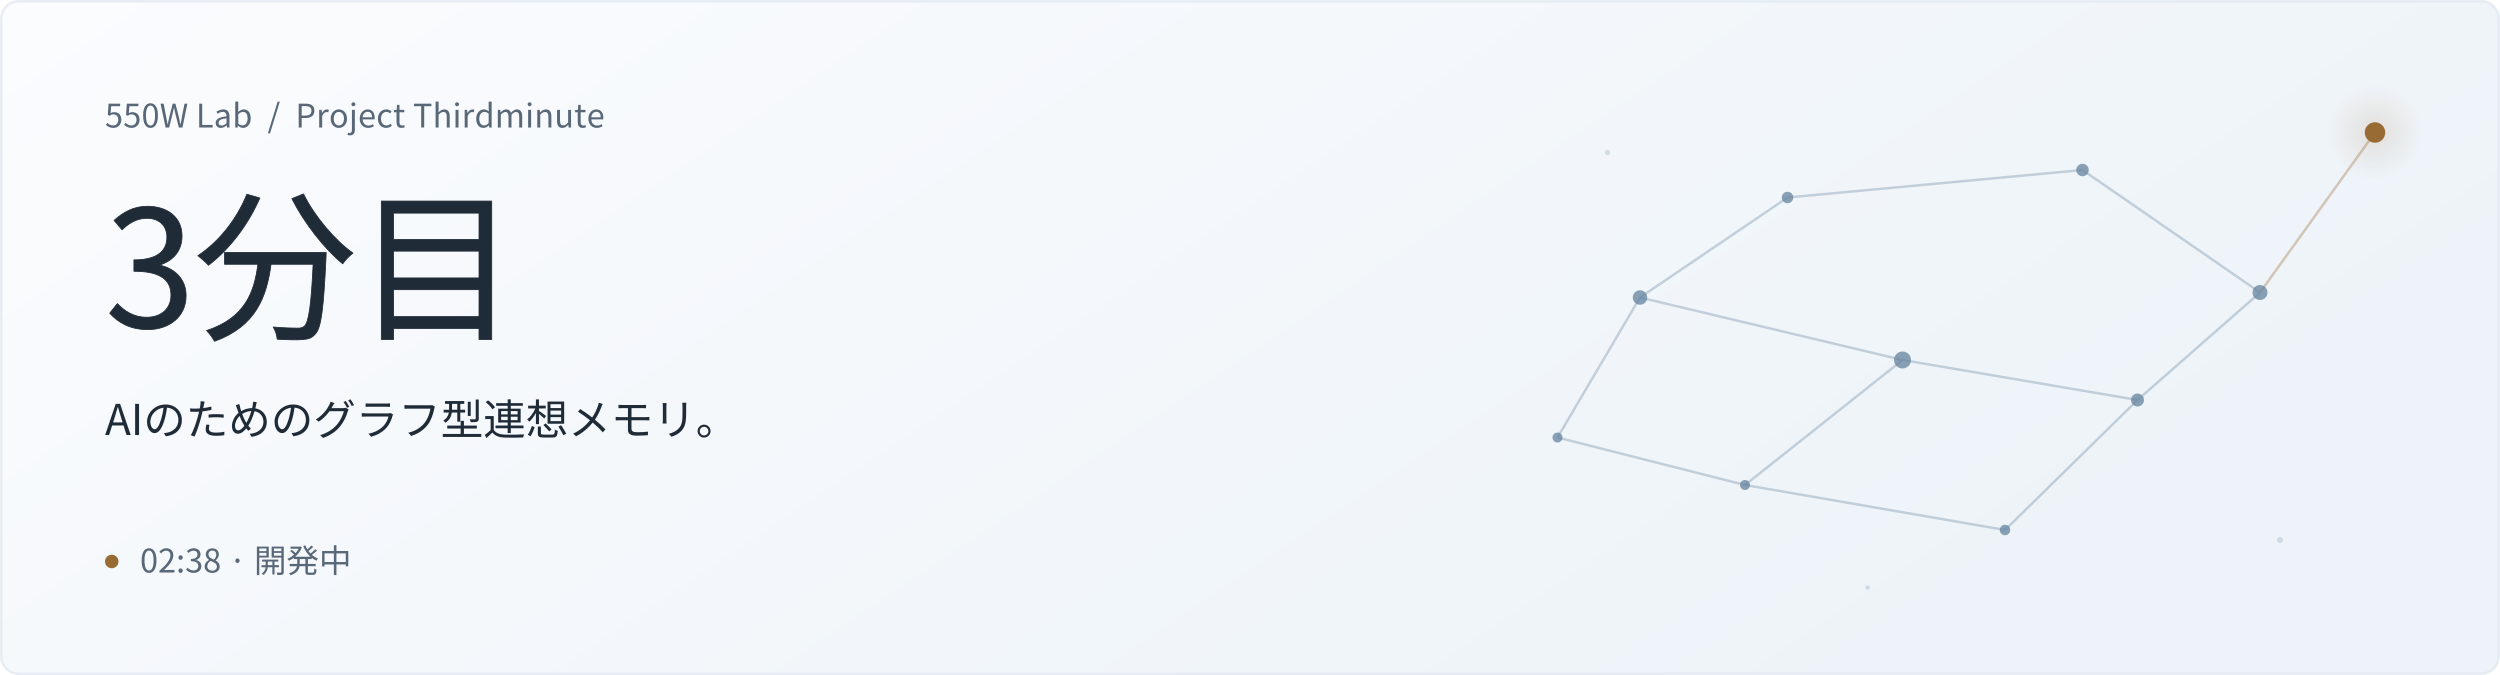
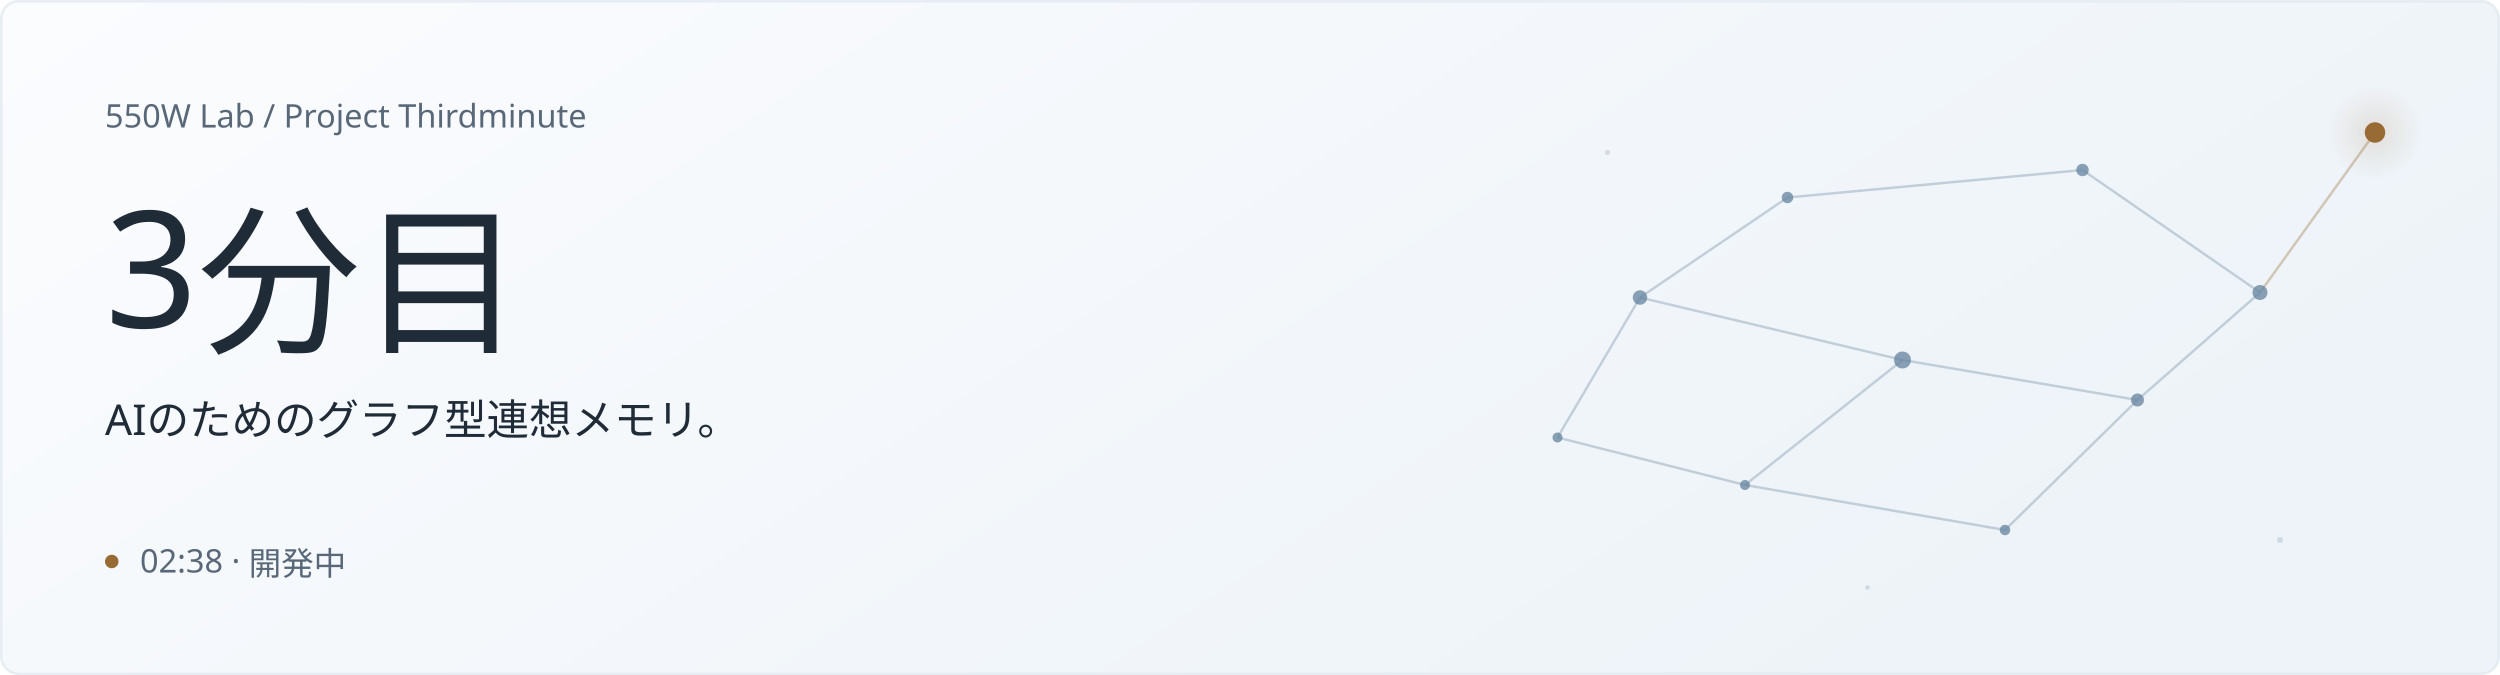
- <svg xmlns="http://www.w3.org/2000/svg" width="1000" height="270" viewBox="0 0 1000 270" role="img" aria-label="3分目 (Thirdminute) — AIのためのグラフ型連想メモリ。">
+ <svg xmlns="http://www.w3.org/2000/svg" width="1000" height="270" viewBox="0 0 1000 270" role="img" aria-label="3分目 (Thirdminute) — AIのためのグラフ型連想メモリ。" xml:lang="ja">
  <defs>
    <linearGradient id="surface" x1="0" y1="0" x2="1" y2=".4">
      <stop offset="0" stop-color="#fbfcfe" />
      <stop offset="1" stop-color="#edf3f8" />
    </linearGradient>
    <radialGradient id="future-glow">
      <stop offset="0" stop-color="#986a34" stop-opacity=".15" />
      <stop offset="1" stop-color="#986a34" stop-opacity="0" />
    </radialGradient>
  </defs>
  <rect x=".5" y=".5" width="999" height="269" rx="7" fill="url(#surface)" stroke="#dce5ed" stroke-opacity=".65" />
  <g transform="translate(623 53)" opacity="1">
    <line x1="0" y1="122" x2="33" y2="66" stroke="#67859f" stroke-width="1" opacity=".34" />
    <line x1="0" y1="122" x2="75" y2="141" stroke="#67859f" stroke-width="1" opacity=".34" />
    <line x1="33" y1="66" x2="92" y2="26" stroke="#67859f" stroke-width="1" opacity=".34" />
    <line x1="33" y1="66" x2="138" y2="91" stroke="#67859f" stroke-width="1" opacity=".34" />
    <line x1="75" y1="141" x2="138" y2="91" stroke="#67859f" stroke-width="1" opacity=".34" />
    <line x1="75" y1="141" x2="179" y2="159" stroke="#67859f" stroke-width="1" opacity=".34" />
    <line x1="92" y1="26" x2="210" y2="15" stroke="#67859f" stroke-width="1" opacity=".34" />
    <line x1="138" y1="91" x2="232" y2="107" stroke="#67859f" stroke-width="1" opacity=".34" />
    <line x1="179" y1="159" x2="232" y2="107" stroke="#67859f" stroke-width="1" opacity=".34" />
    <line x1="210" y1="15" x2="281" y2="64" stroke="#67859f" stroke-width="1" opacity=".34" />
    <line x1="232" y1="107" x2="281" y2="64" stroke="#67859f" stroke-width="1" opacity=".34" />
    <line x1="281" y1="64" x2="327" y2="0" stroke="#986a34" stroke-width="1" opacity=".34" />
    <circle cx="20" cy="8" r="1.05" fill="#67859f" opacity=".24" />
    <circle cx="124" cy="182" r="0.9" fill="#67859f" opacity=".24" />
    <circle cx="289" cy="163" r="1.2" fill="#67859f" opacity=".24" />
    <circle cx="0" cy="122" r="2.0" fill="#67859f" opacity=".76" />
    <circle cx="33" cy="66" r="2.9" fill="#67859f" opacity=".76" />
    <circle cx="75" cy="141" r="2.0" fill="#67859f" opacity=".76" />
    <circle cx="92" cy="26" r="2.3" fill="#67859f" opacity=".76" />
    <circle cx="138" cy="91" r="3.4" fill="#67859f" opacity=".76" />
    <circle cx="179" cy="159" r="2.1" fill="#67859f" opacity=".76" />
    <circle cx="210" cy="15" r="2.5" fill="#67859f" opacity=".76" />
    <circle cx="232" cy="107" r="2.6" fill="#67859f" opacity=".76" />
    <circle cx="281" cy="64" r="3.0" fill="#67859f" opacity=".76" />
    <circle cx="327" cy="0" r="19" fill="url(#future-glow)" />
    <circle cx="327" cy="0" r="4.1" fill="#986a34" />
  </g>
-   <path fill="#596878" transform="translate(42.000 51.000) scale(0.013 -0.013)" d="M262 -13C385 -13 502 78 502 238C502 400 402 472 281 472C237 472 204 461 171 443L190 655H466V733H110L86 391L135 360C177 388 208 403 257 403C349 403 409 341 409 236C409 129 340 63 253 63C168 63 114 102 73 144L27 84C77 35 147 -13 262 -13Z" />
-   <path fill="#596878" transform="translate(49.295 51.000) scale(0.013 -0.013)" d="M262 -13C385 -13 502 78 502 238C502 400 402 472 281 472C237 472 204 461 171 443L190 655H466V733H110L86 391L135 360C177 388 208 403 257 403C349 403 409 341 409 236C409 129 340 63 253 63C168 63 114 102 73 144L27 84C77 35 147 -13 262 -13Z" />
-   <path fill="#596878" transform="translate(56.590 51.000) scale(0.013 -0.013)" d="M278 -13C417 -13 506 113 506 369C506 623 417 746 278 746C138 746 50 623 50 369C50 113 138 -13 278 -13ZM278 61C195 61 138 154 138 369C138 583 195 674 278 674C361 674 418 583 418 369C418 154 361 61 278 61Z" />
-   <path fill="#596878" transform="translate(63.885 51.000) scale(0.013 -0.013)" d="M181 0H291L400 442C412 500 426 553 437 609H441C453 553 464 500 477 442L588 0H700L851 733H763L684 334C671 255 657 176 644 96H638C620 176 604 256 586 334L484 733H399L298 334C280 255 262 176 246 96H242C227 176 213 255 198 334L121 733H26Z" />
-   <path fill="#596878" transform="translate(78.371 51.000) scale(0.013 -0.013)" d="M101 0H514V79H193V733H101Z" />
-   <path fill="#596878" transform="translate(85.510 51.000) scale(0.013 -0.013)" d="M217 -13C284 -13 345 22 397 65H400L408 0H483V334C483 469 428 557 295 557C207 557 131 518 82 486L117 423C160 452 217 481 280 481C369 481 392 414 392 344C161 318 59 259 59 141C59 43 126 -13 217 -13ZM243 61C189 61 147 85 147 147C147 217 209 262 392 283V132C339 85 295 61 243 61Z" />
-   <path fill="#596878" transform="translate(92.909 51.000) scale(0.013 -0.013)" d="M331 -13C455 -13 567 94 567 280C567 448 491 557 351 557C290 557 230 523 180 481L184 578V796H92V0H165L173 56H177C224 13 281 -13 331 -13ZM316 64C280 64 231 78 184 120V406C235 454 283 480 328 480C432 480 472 400 472 279C472 145 406 64 316 64Z" />
-   <path fill="#596878" transform="translate(107.007 51.000) scale(0.013 -0.013)" d="M11 -179H78L377 794H311Z" />
-   <path fill="#596878" transform="translate(118.167 51.000) scale(0.013 -0.013)" d="M101 0H193V292H314C475 292 584 363 584 518C584 678 474 733 310 733H101ZM193 367V658H298C427 658 492 625 492 518C492 413 431 367 302 367Z" />
-   <path fill="#596878" transform="translate(126.476 51.000) scale(0.013 -0.013)" d="M92 0H184V349C220 441 275 475 320 475C343 475 355 472 373 466L390 545C373 554 356 557 332 557C272 557 216 513 178 444H176L167 543H92Z" />
-   <path fill="#596878" transform="translate(131.600 51.000) scale(0.013 -0.013)" d="M303 -13C436 -13 554 91 554 271C554 452 436 557 303 557C170 557 52 452 52 271C52 91 170 -13 303 -13ZM303 63C209 63 146 146 146 271C146 396 209 480 303 480C397 480 461 396 461 271C461 146 397 63 303 63Z" />
-   <path fill="#596878" transform="translate(139.558 51.000) scale(0.013 -0.013)" d="M35 -242C143 -242 184 -173 184 -62V543H93V-62C93 -128 80 -169 26 -169C7 -169 -12 -164 -26 -159L-44 -228C-25 -236 3 -242 35 -242ZM138 655C173 655 199 679 199 716C199 751 173 775 138 775C102 775 77 751 77 716C77 679 102 655 138 655Z" />
-   <path fill="#596878" transform="translate(143.213 51.000) scale(0.013 -0.013)" d="M312 -13C385 -13 443 11 490 42L458 103C417 76 375 60 322 60C219 60 148 134 142 250H508C510 264 512 282 512 302C512 457 434 557 295 557C171 557 52 448 52 271C52 92 167 -13 312 -13ZM141 315C152 423 220 484 297 484C382 484 432 425 432 315Z" />
-   <path fill="#596878" transform="translate(150.495 51.000) scale(0.013 -0.013)" d="M306 -13C371 -13 433 13 482 55L442 117C408 87 364 63 314 63C214 63 146 146 146 271C146 396 218 480 317 480C359 480 394 461 425 433L471 493C433 527 384 557 313 557C173 557 52 452 52 271C52 91 162 -13 306 -13Z" />
-   <path fill="#596878" transform="translate(157.205 51.000) scale(0.013 -0.013)" d="M262 -13C296 -13 332 -3 363 7L345 76C327 68 303 61 283 61C220 61 199 99 199 165V469H347V543H199V696H123L113 543L27 538V469H108V168C108 59 147 -13 262 -13Z" />
-   <path fill="#596878" transform="translate(165.178 51.000) scale(0.013 -0.013)" d="M253 0H346V655H568V733H31V655H253Z" />
-   <path fill="#596878" transform="translate(173.045 51.000) scale(0.013 -0.013)" d="M92 0H184V394C238 449 276 477 332 477C404 477 435 434 435 332V0H526V344C526 482 474 557 360 557C286 557 230 516 180 466L184 578V796H92Z" />
-   <path fill="#596878" transform="translate(181.016 51.000) scale(0.013 -0.013)" d="M92 0H184V543H92ZM138 655C174 655 199 679 199 716C199 751 174 775 138 775C102 775 78 751 78 716C78 679 102 655 138 655Z" />
-   <path fill="#596878" transform="translate(184.671 51.000) scale(0.013 -0.013)" d="M92 0H184V349C220 441 275 475 320 475C343 475 355 472 373 466L390 545C373 554 356 557 332 557C272 557 216 513 178 444H176L167 543H92Z" />
-   <path fill="#596878" transform="translate(189.795 51.000) scale(0.013 -0.013)" d="M277 -13C342 -13 400 22 442 64H445L453 0H528V796H436V587L441 494C393 533 352 557 288 557C164 557 53 447 53 271C53 90 141 -13 277 -13ZM297 64C202 64 147 141 147 272C147 396 217 480 304 480C349 480 391 464 436 423V138C391 88 347 64 297 64Z" />
-   <path fill="#596878" transform="translate(197.935 51.000) scale(0.013 -0.013)" d="M92 0H184V394C233 450 279 477 320 477C389 477 421 434 421 332V0H512V394C563 450 607 477 649 477C718 477 750 434 750 332V0H841V344C841 482 788 557 677 557C610 557 554 514 497 453C475 517 431 557 347 557C282 557 226 516 178 464H176L167 543H92Z" />
-   <path fill="#596878" transform="translate(210.053 51.000) scale(0.013 -0.013)" d="M92 0H184V543H92ZM138 655C174 655 199 679 199 716C199 751 174 775 138 775C102 775 78 751 78 716C78 679 102 655 138 655Z" />
-   <path fill="#596878" transform="translate(213.708 51.000) scale(0.013 -0.013)" d="M92 0H184V394C238 449 276 477 332 477C404 477 435 434 435 332V0H526V344C526 482 474 557 360 557C286 557 229 516 178 464H176L167 543H92Z" />
-   <path fill="#596878" transform="translate(221.718 51.000) scale(0.013 -0.013)" d="M251 -13C325 -13 379 26 430 85H433L440 0H516V543H425V158C373 94 334 66 278 66C206 66 176 109 176 210V543H84V199C84 60 136 -13 251 -13Z" />
-   <path fill="#596878" transform="translate(229.689 51.000) scale(0.013 -0.013)" d="M262 -13C296 -13 332 -3 363 7L345 76C327 68 303 61 283 61C220 61 199 99 199 165V469H347V543H199V696H123L113 543L27 538V469H108V168C108 59 147 -13 262 -13Z" />
-   <path fill="#596878" transform="translate(234.670 51.000) scale(0.013 -0.013)" d="M312 -13C385 -13 443 11 490 42L458 103C417 76 375 60 322 60C219 60 148 134 142 250H508C510 264 512 282 512 302C512 457 434 557 295 557C171 557 52 448 52 271C52 92 167 -13 312 -13ZM141 315C152 423 220 484 297 484C382 484 432 425 432 315Z" />
-   <path fill="#202b38" stroke="#202b38" stroke-width="5" stroke-linejoin="round" paint-order="stroke fill" transform="translate(42.000 131.000) scale(0.065 -0.065)" d="M263 -13C394 -13 499 65 499 196C499 297 430 361 344 382V387C422 414 474 474 474 563C474 679 384 746 260 746C176 746 111 709 56 659L105 601C147 643 198 672 257 672C334 672 381 626 381 556C381 477 330 416 178 416V346C348 346 406 288 406 199C406 115 345 63 257 63C174 63 119 103 76 147L29 88C77 35 149 -13 263 -13Z" />
-   <path fill="#202b38" stroke="#202b38" stroke-width="5" stroke-linejoin="round" paint-order="stroke fill" transform="translate(77.675 131.000) scale(0.065 -0.065)" d="M324 820C262 665 151 527 23 442C41 428 74 399 88 383C213 478 331 628 404 797ZM673 822 601 793C676 644 803 482 914 392C928 413 956 442 977 458C867 535 738 687 673 822ZM187 462V389H392C370 219 314 59 76 -19C93 -35 115 -65 125 -85C382 8 446 190 473 389H732C720 135 705 35 679 9C669 -1 657 -4 637 -4C613 -4 552 -3 486 3C500 -18 509 -50 511 -72C574 -76 636 -77 670 -74C704 -71 727 -64 747 -38C782 0 796 115 811 426C812 436 812 462 812 462Z" />
-   <path fill="#202b38" stroke="#202b38" stroke-width="5" stroke-linejoin="round" paint-order="stroke fill" transform="translate(142.275 131.000) scale(0.065 -0.065)" d="M233 470H759V305H233ZM233 542V704H759V542ZM233 233H759V67H233ZM158 778V-74H233V-6H759V-74H837V778Z" />
-   <path fill="#202b38" transform="translate(42.000 174.000) scale(0.017 -0.017)" d="M4 0H97L168 224H436L506 0H604L355 733H252ZM191 297 227 410C253 493 277 572 300 658H304C328 573 351 493 378 410L413 297Z" />
-   <path fill="#202b38" transform="translate(52.336 174.000) scale(0.017 -0.017)" d="M101 0H193V733H101Z" />
-   <path fill="#202b38" transform="translate(57.317 174.000) scale(0.017 -0.017)" d="M476 642C465 550 445 455 420 372C369 203 316 136 269 136C224 136 166 192 166 318C166 454 284 618 476 642ZM559 644C729 629 826 504 826 353C826 180 700 85 572 56C549 51 518 46 486 43L533 -31C770 0 908 140 908 350C908 553 759 718 525 718C281 718 88 528 88 311C88 146 177 44 266 44C359 44 438 149 499 355C527 448 546 550 559 644Z" />
-   <path fill="#202b38" transform="translate(74.317 174.000) scale(0.017 -0.017)" d="M537 482V408C599 415 660 418 723 418C781 418 840 413 891 406L893 482C839 488 779 491 720 491C656 491 590 487 537 482ZM558 239 483 246C475 204 468 167 468 128C468 29 554 -19 712 -19C785 -19 851 -13 905 -5L908 76C847 63 778 56 713 56C570 56 544 102 544 149C544 175 549 206 558 239ZM221 620C185 620 149 621 101 627L104 549C140 547 176 545 220 545C248 545 279 546 312 548C304 512 295 474 286 441C249 300 178 97 118 -6L206 -36C258 74 326 280 362 422C374 466 385 512 394 556C464 564 537 575 602 590V669C541 653 475 641 410 633L425 707C429 727 437 765 443 787L347 795C349 774 348 740 344 712C341 692 336 660 329 625C290 622 254 620 221 620Z" />
-   <path fill="#202b38" transform="translate(91.317 174.000) scale(0.017 -0.017)" d="M542 564C511 461 468 357 425 286L405 319C381 359 352 426 327 495C393 536 464 560 542 564ZM260 729 177 702C189 676 201 643 210 612L240 520C149 446 86 325 86 210C86 93 149 30 225 30C300 30 361 80 423 155C438 134 454 115 470 97L533 149C512 169 491 193 471 219C528 301 579 432 617 559C746 537 827 439 827 309C827 155 711 45 502 27L549 -44C763 -14 906 107 906 306C906 478 796 601 636 627L652 696C656 715 662 749 669 774L583 782C583 759 580 726 577 706C573 682 567 658 561 633C474 632 389 612 304 562L280 640C273 668 265 701 260 729ZM379 218C335 159 282 109 233 109C188 109 158 150 158 216C158 294 200 386 266 448C295 372 327 301 356 256Z" />
-   <path fill="#202b38" transform="translate(108.317 174.000) scale(0.017 -0.017)" d="M476 642C465 550 445 455 420 372C369 203 316 136 269 136C224 136 166 192 166 318C166 454 284 618 476 642ZM559 644C729 629 826 504 826 353C826 180 700 85 572 56C549 51 518 46 486 43L533 -31C770 0 908 140 908 350C908 553 759 718 525 718C281 718 88 528 88 311C88 146 177 44 266 44C359 44 438 149 499 355C527 448 546 550 559 644Z" />
-   <path fill="#202b38" transform="translate(125.317 174.000) scale(0.017 -0.017)" d="M765 800 712 777C739 740 773 679 793 639L847 663C826 704 790 764 765 800ZM875 840 822 817C850 780 883 723 905 680L958 704C940 741 901 803 875 840ZM496 752 404 783C398 757 383 721 373 703C329 614 231 468 58 365L128 314C238 386 321 475 382 560H719C699 469 637 339 560 248C469 141 344 51 160 -3L233 -69C420 1 540 92 631 203C720 312 781 447 808 548C813 564 823 587 831 601L765 641C749 635 727 632 700 632H429L452 674C462 692 480 726 496 752Z" />
-   <path fill="#202b38" transform="translate(142.317 174.000) scale(0.017 -0.017)" d="M231 745V662C258 664 290 665 321 665C376 665 657 665 713 665C747 665 781 664 805 662V745C781 741 746 740 714 740C655 740 375 740 321 740C289 740 257 741 231 745ZM878 481 821 517C810 511 789 509 766 509C715 509 289 509 239 509C212 509 178 511 141 515V431C177 433 215 434 239 434C299 434 721 434 770 434C752 362 712 277 651 213C566 123 441 59 299 30L361 -41C488 -6 614 53 719 168C793 249 838 353 865 452C867 459 873 472 878 481Z" />
-   <path fill="#202b38" transform="translate(159.317 174.000) scale(0.017 -0.017)" d="M861 665 800 704C781 699 762 699 747 699C701 699 302 699 245 699C212 699 173 702 145 705V617C171 618 205 620 245 620C302 620 698 620 756 620C742 524 696 385 625 294C541 187 429 102 235 53L303 -22C487 36 606 129 697 246C776 349 824 510 846 615C850 634 854 651 861 665Z" />
-   <path fill="#202b38" transform="translate(176.317 174.000) scale(0.017 -0.017)" d="M635 783V448H704V783ZM822 834V387C822 374 818 370 802 369C787 368 737 368 680 370C691 350 701 321 705 301C776 301 825 302 855 314C885 325 893 344 893 386V834ZM388 733V595H264V601V733ZM67 595V528H189C178 461 145 393 59 340C73 330 98 302 108 288C210 351 248 441 259 528H388V313H459V528H573V595H459V733H552V799H100V733H195V602V595ZM467 332V221H151V152H467V25H47V-45H952V25H544V152H848V221H544V332Z" />
-   <path fill="#202b38" transform="translate(193.317 174.000) scale(0.017 -0.017)" d="M56 773C117 725 185 654 214 604L275 651C245 700 174 769 113 815ZM246 445H46V375H173V116C128 74 78 32 36 2L75 -72C124 -28 170 15 214 58C277 -21 368 -56 500 -61C612 -65 826 -63 938 -59C941 -36 953 -2 962 15C841 7 610 4 499 9C381 14 293 48 246 122ZM350 619V294H574V223H288V159H574V45H647V159H946V223H647V294H879V619H647V687H931V750H647V840H574V750H303V687H574V619ZM420 430H574V350H420ZM647 430H807V350H647ZM420 563H574V484H420ZM647 563H807V484H647Z" />
-   <path fill="#202b38" transform="translate(210.317 174.000) scale(0.017 -0.017)" d="M283 200V40C283 -38 311 -59 421 -59C443 -59 605 -59 629 -59C721 -59 743 -28 753 98C732 102 702 113 685 126C680 23 673 10 624 10C587 10 452 10 425 10C367 10 356 14 356 41V200ZM414 234C461 188 521 124 551 86L606 131C575 168 513 230 466 273ZM767 201C807 135 859 47 883 -5L953 29C928 80 874 167 833 230ZM141 212C122 145 87 59 46 6L112 -28C153 28 186 118 206 186ZM581 574H831V480H581ZM581 421H831V326H581ZM581 725H831V633H581ZM512 787V265H903V787ZM238 838V690H55V625H225C181 523 106 419 32 367C48 354 70 330 82 313C137 360 194 436 238 519V255H310V498C354 462 410 413 436 387L477 448C451 469 350 543 310 569V625H469V690H310V838Z" />
-   <path fill="#202b38" transform="translate(227.317 174.000) scale(0.017 -0.017)" d="M281 611 229 548C325 488 437 406 511 346C412 225 289 114 114 32L183 -30C357 60 481 179 575 292C661 218 737 147 811 62L874 131C803 208 717 286 627 360C694 457 744 567 777 655C785 676 799 710 810 728L718 760C714 738 705 706 698 686C668 601 627 506 562 413C483 474 367 556 281 611Z" />
-   <path fill="#202b38" transform="translate(244.317 174.000) scale(0.017 -0.017)" d="M115 426V342C143 344 184 346 209 346H404V120C404 38 452 -15 603 -15C698 -15 794 -11 872 -5L877 79C791 69 709 65 614 65C522 65 487 95 487 145V346H826C848 346 884 346 907 343V425C885 423 845 421 824 421H487V632H747C782 632 805 631 829 630V710C807 708 779 706 747 706C673 706 342 706 271 706C237 706 208 708 181 710V630C208 632 237 632 271 632H404V421H209C183 421 142 424 115 426Z" />
-   <path fill="#202b38" transform="translate(261.317 174.000) scale(0.017 -0.017)" d="M776 759H682C685 734 687 706 687 672C687 637 687 552 687 514C687 325 675 244 604 161C542 91 457 51 365 28L430 -41C503 -16 603 27 668 105C740 191 773 270 773 510C773 548 773 632 773 672C773 706 774 734 776 759ZM312 751H221C223 732 225 697 225 679C225 649 225 388 225 346C225 316 222 284 220 269H312C310 287 308 320 308 345C308 387 308 649 308 679C308 703 310 732 312 751Z" />
-   <path fill="#202b38" transform="translate(278.317 174.000) scale(0.017 -0.017)" d="M194 244C111 244 42 176 42 92C42 7 111 -61 194 -61C279 -61 347 7 347 92C347 176 279 244 194 244ZM194 -10C139 -10 93 35 93 92C93 147 139 193 194 193C251 193 296 147 296 92C296 35 251 -10 194 -10Z" />
-   <circle cx="44.7" cy="224.6" r="2.7" fill="#986a34" />
-   <path fill="#596878" transform="translate(56.000 229.000) scale(0.013 -0.013)" d="M278 -13C417 -13 506 113 506 369C506 623 417 746 278 746C138 746 50 623 50 369C50 113 138 -13 278 -13ZM278 61C195 61 138 154 138 369C138 583 195 674 278 674C361 674 418 583 418 369C418 154 361 61 278 61Z" />
-   <path fill="#596878" transform="translate(63.215 229.000) scale(0.013 -0.013)" d="M44 0H505V79H302C265 79 220 75 182 72C354 235 470 384 470 531C470 661 387 746 256 746C163 746 99 704 40 639L93 587C134 636 185 672 245 672C336 672 380 611 380 527C380 401 274 255 44 54Z" />
-   <path fill="#596878" transform="translate(70.430 229.000) scale(0.013 -0.013)" d="M139 390C175 390 205 418 205 460C205 501 175 530 139 530C102 530 73 501 73 460C73 418 102 390 139 390ZM139 -13C175 -13 205 15 205 56C205 98 175 126 139 126C102 126 73 98 73 56C73 15 102 -13 139 -13Z" />
-   <path fill="#596878" transform="translate(74.044 229.000) scale(0.013 -0.013)" d="M263 -13C394 -13 499 65 499 196C499 297 430 361 344 382V387C422 414 474 474 474 563C474 679 384 746 260 746C176 746 111 709 56 659L105 601C147 643 198 672 257 672C334 672 381 626 381 556C381 477 330 416 178 416V346C348 346 406 288 406 199C406 115 345 63 257 63C174 63 119 103 76 147L29 88C77 35 149 -13 263 -13Z" />
-   <path fill="#596878" transform="translate(81.259 229.000) scale(0.013 -0.013)" d="M280 -13C417 -13 509 70 509 176C509 277 450 332 386 369V374C429 408 483 474 483 551C483 664 407 744 282 744C168 744 81 669 81 558C81 481 127 426 180 389V385C113 349 46 280 46 182C46 69 144 -13 280 -13ZM330 398C243 432 164 471 164 558C164 629 213 676 281 676C359 676 405 619 405 546C405 492 379 442 330 398ZM281 55C193 55 127 112 127 190C127 260 169 318 228 356C332 314 422 278 422 179C422 106 366 55 281 55Z" />
-   <path fill="#596878" transform="translate(91.386 229.000) scale(0.013 -0.013)" d="M276 293C312 293 343 323 343 363C343 405 312 434 276 434C240 434 211 405 211 363C211 323 240 293 276 293Z" />
-   <path fill="#596878" transform="translate(101.591 229.000) scale(0.013 -0.013)" d="M566 335V226H426V335ZM233 226V162H358C351 104 323 21 239 -30C255 -41 278 -62 289 -76C385 -11 417 95 424 162H566V-61H633V162H769V226H633V335H748V397H251V335H360V226ZM383 605V518H163V605ZM383 658H163V740H383ZM842 605V517H614V605ZM842 658H614V740H842ZM878 797H543V459H842V18C842 2 837 -3 821 -4C805 -4 752 -4 697 -3C708 -23 718 -58 720 -78C797 -79 847 -77 877 -65C906 -52 916 -28 916 17V797ZM89 797V-81H163V460H454V797Z" />
-   <path fill="#596878" transform="translate(114.591 229.000) scale(0.013 -0.013)" d="M884 715C848 676 790 624 741 585C717 609 695 635 675 662C723 697 779 745 823 789L766 829C735 794 686 747 642 710C617 751 596 793 579 837L514 817C564 688 641 573 737 485H267C356 561 432 659 475 776L425 800L411 797H125V731H375C351 684 318 639 281 598C249 628 200 667 160 696L112 656C153 625 203 582 234 551C171 494 99 448 29 420C44 406 65 380 75 363C126 386 177 416 226 452V413H332V280V264H100V194H324C306 111 248 31 79 -26C95 -40 118 -67 127 -85C323 -16 384 86 401 194H582V34C582 -50 604 -73 689 -73C707 -73 802 -73 820 -73C894 -73 915 -36 923 92C902 97 872 109 855 122C851 15 846 -4 814 -4C794 -4 715 -4 699 -4C665 -4 659 1 659 33V194H898V264H659V413H776V452C820 417 868 387 919 364C931 384 954 413 972 428C903 455 839 495 783 544C834 581 894 630 940 675ZM407 413H582V264H407V279Z" />
-   <path fill="#596878" transform="translate(127.591 229.000) scale(0.013 -0.013)" d="M458 840V661H96V186H171V248H458V-79H537V248H825V191H902V661H537V840ZM171 322V588H458V322ZM825 322H537V588H825Z" />
+   <g font-family="-apple-system, BlinkMacSystemFont, 'Segoe UI', 'Noto Sans', Helvetica, Arial, sans-serif, 'Apple Color Emoji', 'Segoe UI Emoji'" font-weight="400">
+     <text x="42" y="51" font-size="13" fill="#596878">550W Lab  /  Project Thirdminute</text>
+     <text x="42" y="131" font-size="65" fill="#202b38">3分目</text>
+     <text x="42" y="174" font-size="17" fill="#202b38">AIのためのグラフ型連想メモリ。</text>
+     <circle cx="44.7" cy="224.6" r="2.7" fill="#986a34" />
+     <text x="56" y="229" font-size="13" fill="#596878">02:38 · 開発中</text>
+   </g>
</svg>
